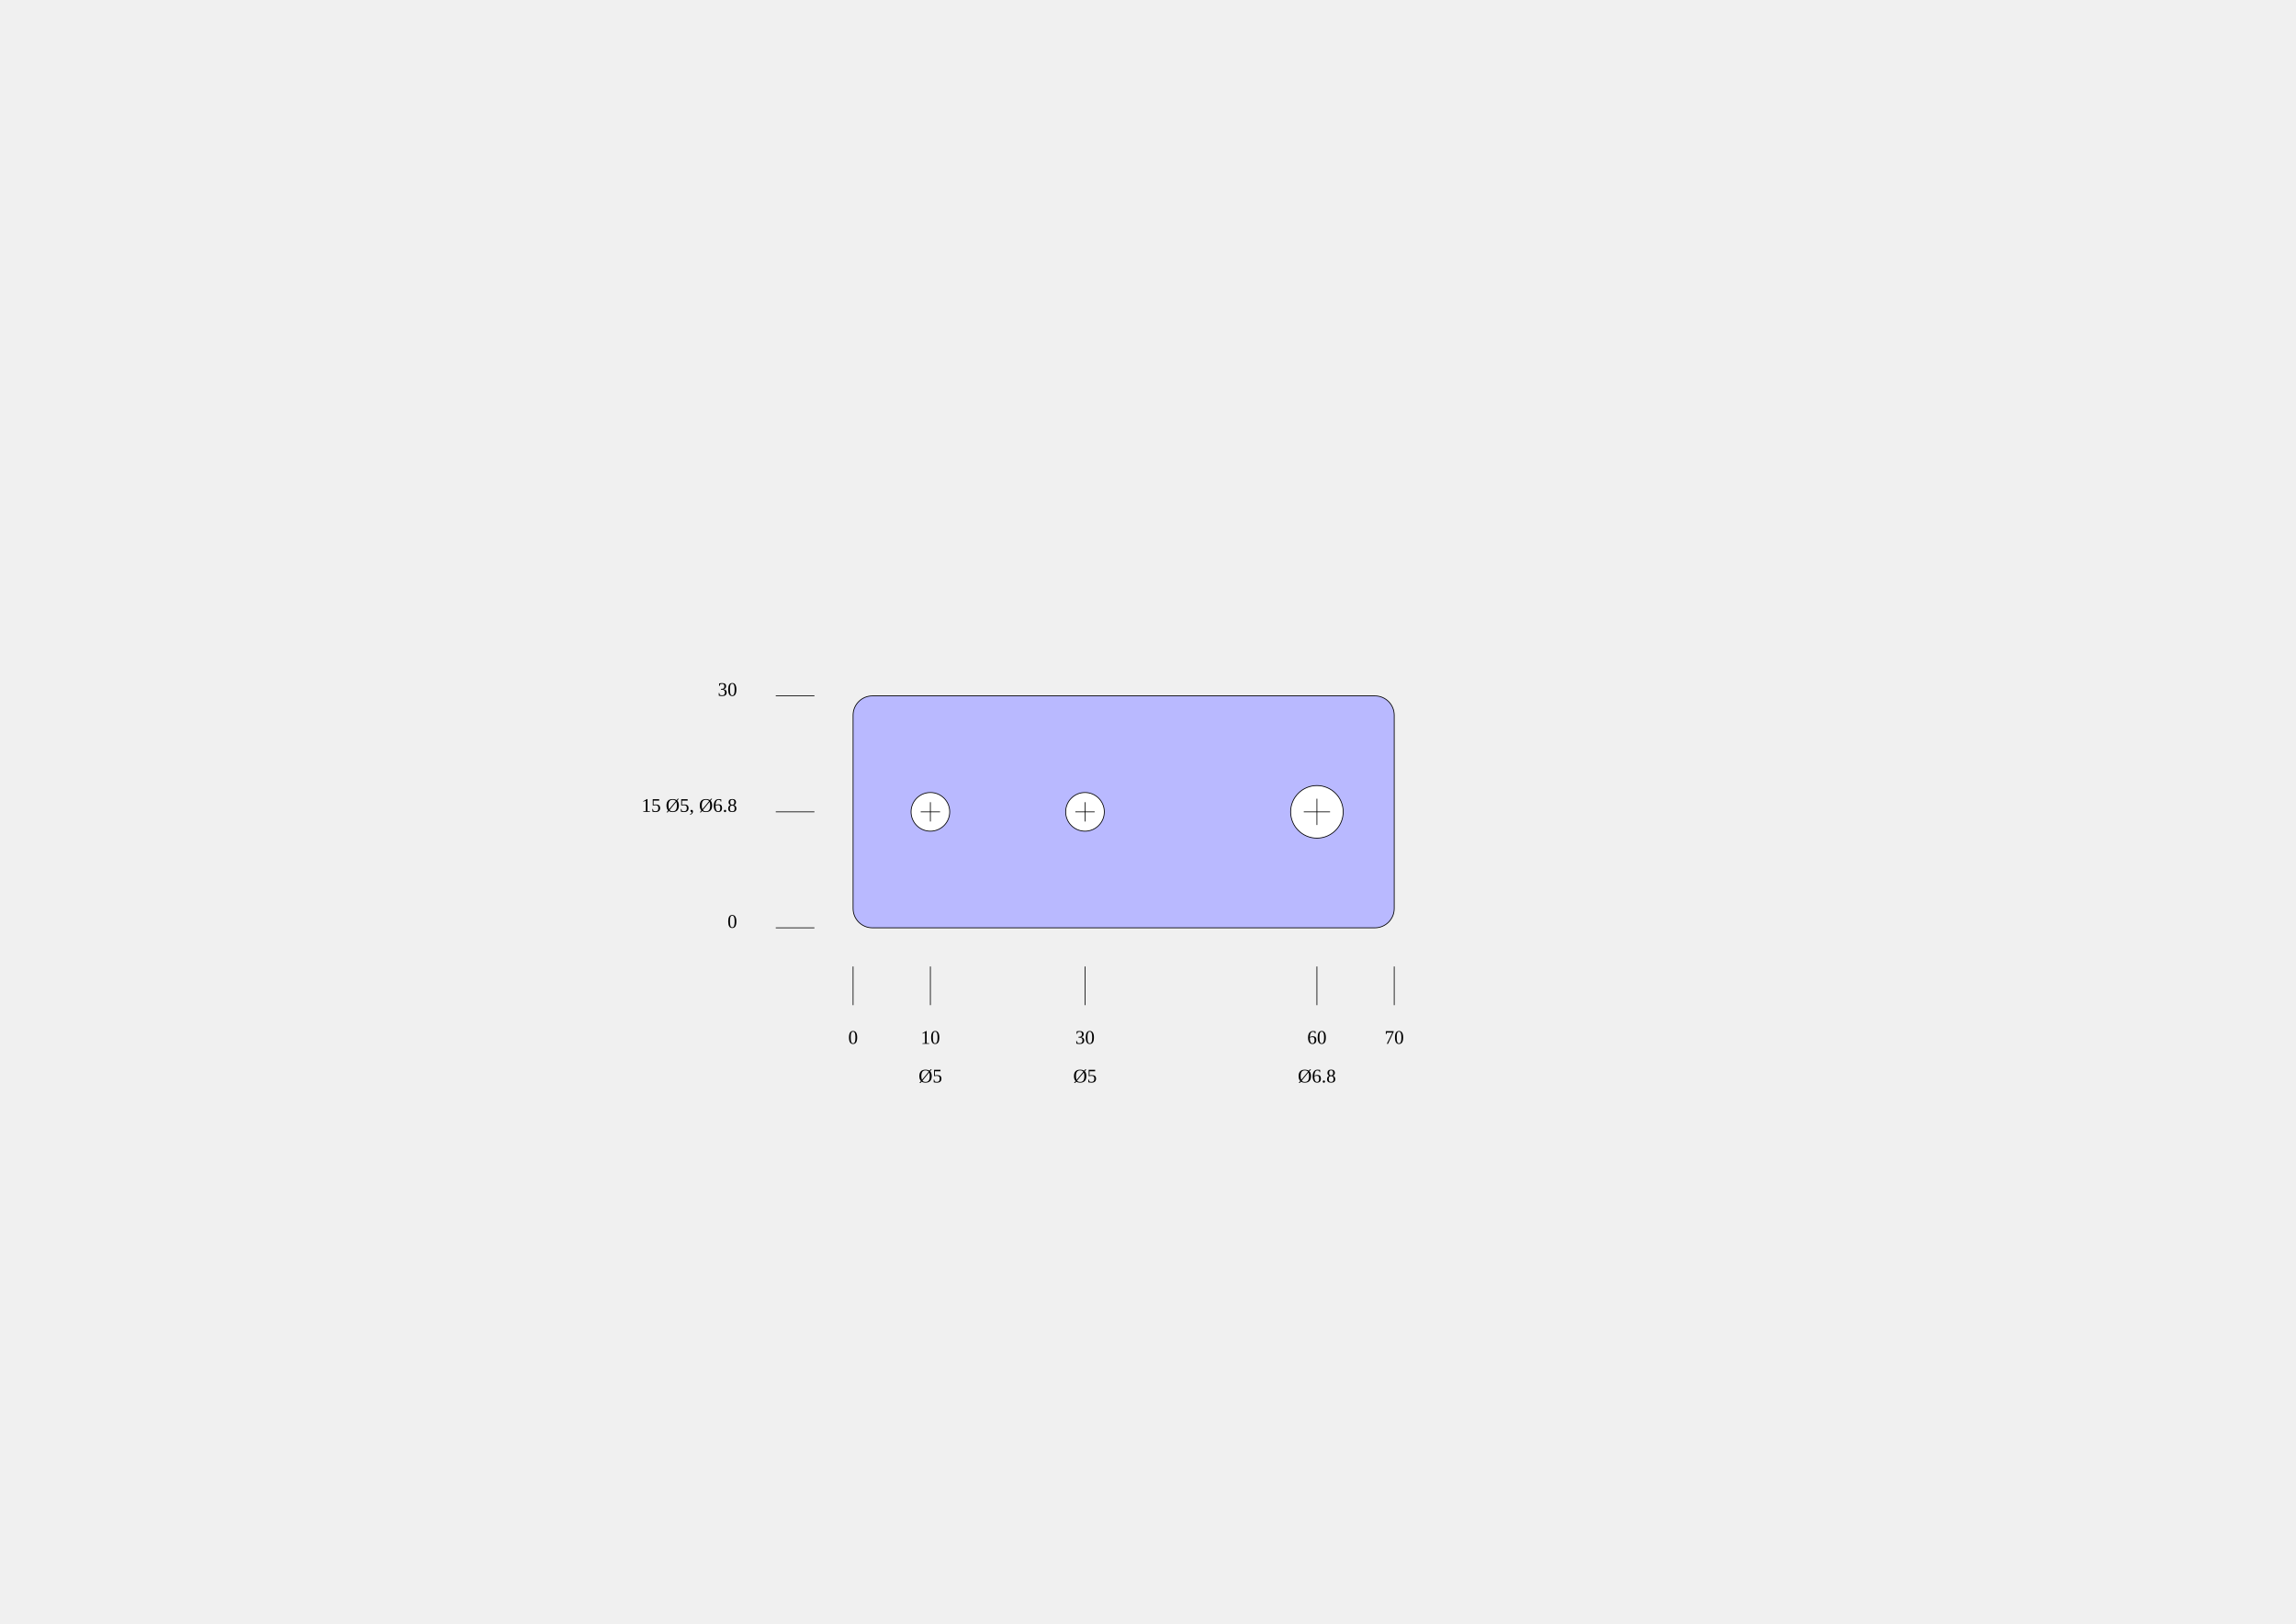
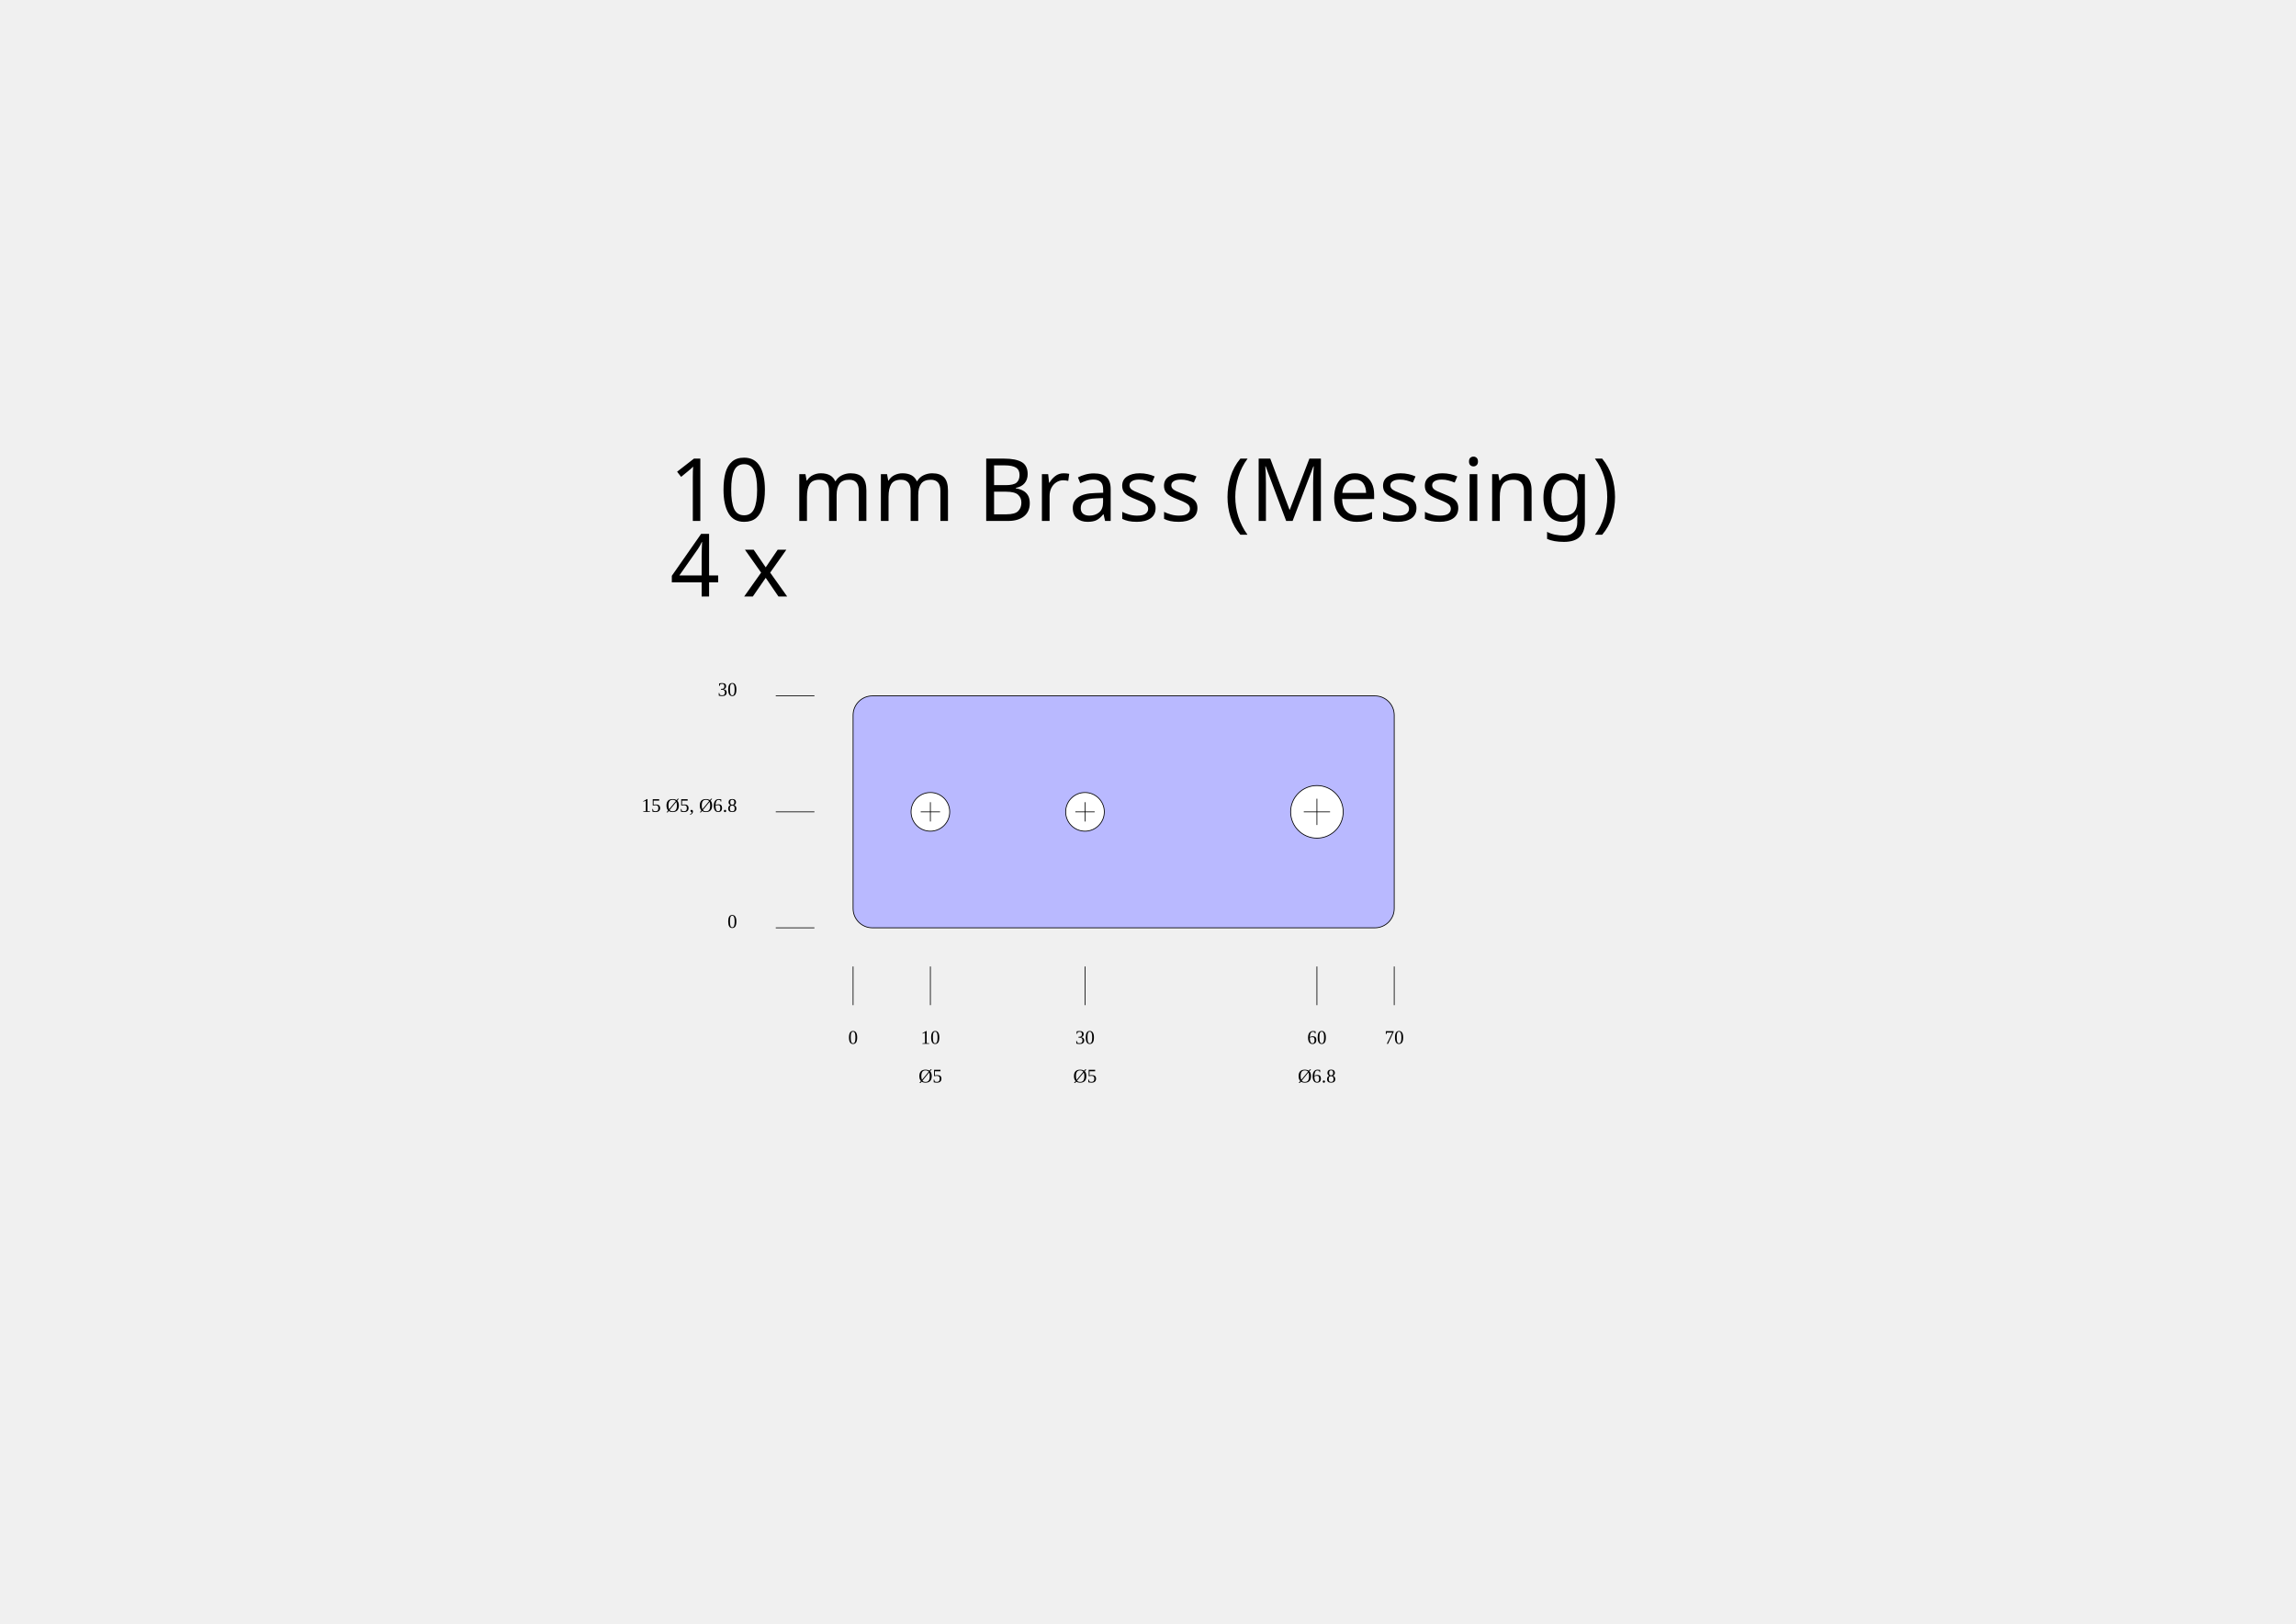
<svg xmlns="http://www.w3.org/2000/svg" width="1052.362" height="744.094" id="svg2" version="1.1">
  <defs id="defs4" />
-   <g id="layer1">
+   <g id="layer1" style="display:inline">
    <rect style="fill:#b9b9ff;fill-opacity:1;fill-rule:evenodd;stroke:#000000;stroke-width:0.354;stroke-linecap:butt;stroke-linejoin:miter;stroke-miterlimit:4;stroke-opacity:1;stroke-dasharray:none" id="platerect" width="248.031" height="106.299" x="391.004" y="318.898" ry="8.858" rx="8.858" />
  </g>
  <g id="layer2">
-     <circle cx="426.437" cy="372.047" r="8.858" style="fill:#ffffff;fill-opacity:1;stroke:#000000;stroke-width:0.354;" />
-     <circle cx="497.303" cy="372.047" r="8.858" style="fill:#ffffff;fill-opacity:1;stroke:#000000;stroke-width:0.354;" />
-     <circle cx="603.602" cy="372.047" r="12.047" style="fill:#ffffff;fill-opacity:1;stroke:#000000;stroke-width:0.354;" />
+     <circle cx="426.437" cy="372.047" r="8.858" style="fill:#ffffff;fill-opacity:1;stroke:#000000;stroke-width:0.354;" id="circle9" />
+     <circle cx="497.303" cy="372.047" r="8.858" style="fill:#ffffff;fill-opacity:1;stroke:#000000;stroke-width:0.354;" id="circle11" />
+     <circle cx="603.602" cy="372.047" r="12.047" style="fill:#ffffff;fill-opacity:1;stroke:#000000;stroke-width:0.354;" id="circle13" />
  </g>
  <g id="layer3">
-     <line x1="422.008" y1="372.047" x2="430.866" y2="372.047" style="stroke:rgb(0,0,0);stroke-width:0.345" />
-     <line x1="426.437" y1="367.618" x2="426.437" y2="376.476" style="stroke:rgb(0,0,0);stroke-width:0.345" />
-     <line x1="492.874" y1="372.047" x2="501.732" y2="372.047" style="stroke:rgb(0,0,0);stroke-width:0.345" />
-     <line x1="497.303" y1="367.618" x2="497.303" y2="376.476" style="stroke:rgb(0,0,0);stroke-width:0.345" />
-     <line x1="597.579" y1="372.047" x2="609.626" y2="372.047" style="stroke:rgb(0,0,0);stroke-width:0.345" />
-     <line x1="603.602" y1="366.024" x2="603.602" y2="378.071" style="stroke:rgb(0,0,0);stroke-width:0.345" />
+     <line x1="422.008" y1="372.047" x2="430.866" y2="372.047" style="stroke:rgb(0,0,0);stroke-width:0.345" id="line16" />
+     <line x1="426.437" y1="367.618" x2="426.437" y2="376.476" style="stroke:rgb(0,0,0);stroke-width:0.345" id="line18" />
+     <line x1="492.874" y1="372.047" x2="501.732" y2="372.047" style="stroke:rgb(0,0,0);stroke-width:0.345" id="line20" />
+     <line x1="497.303" y1="367.618" x2="497.303" y2="376.476" style="stroke:rgb(0,0,0);stroke-width:0.345" id="line22" />
+     <line x1="597.579" y1="372.047" x2="609.626" y2="372.047" style="stroke:rgb(0,0,0);stroke-width:0.345" id="line24" />
+     <line x1="603.602" y1="366.024" x2="603.602" y2="378.071" style="stroke:rgb(0,0,0);stroke-width:0.345" id="line26" />
  </g>
  <g id="layer4">
-     <line x1="639.035" y1="442.913" x2="639.035" y2="460.63" style="stroke:rgb(0,0,0);stroke-width:0.345" />
-     <text x="639.035" y="478.346" font-size="8.858" text-anchor="middle">70</text>
-     <line x1="603.602" y1="442.913" x2="603.602" y2="460.63" style="stroke:rgb(0,0,0);stroke-width:0.345" />
-     <text x="603.602" y="478.346" font-size="8.858" text-anchor="middle">60</text>
-     <text x="603.602" y="496.063" font-size="8.858" text-anchor="middle">Ø6.8</text>
-     <line x1="497.303" y1="442.913" x2="497.303" y2="460.63" style="stroke:rgb(0,0,0);stroke-width:0.345" />
-     <text x="497.303" y="478.346" font-size="8.858" text-anchor="middle">30</text>
-     <text x="497.303" y="496.063" font-size="8.858" text-anchor="middle">Ø5</text>
-     <line x1="426.437" y1="442.913" x2="426.437" y2="460.63" style="stroke:rgb(0,0,0);stroke-width:0.345" />
-     <text x="426.437" y="478.346" font-size="8.858" text-anchor="middle">10</text>
-     <text x="426.437" y="496.063" font-size="8.858" text-anchor="middle">Ø5</text>
-     <line x1="391.004" y1="442.913" x2="391.004" y2="460.63" style="stroke:rgb(0,0,0);stroke-width:0.345" />
-     <text x="391.004" y="478.346" font-size="8.858" text-anchor="middle">0</text>
-     <line x1="373.287" y1="318.898" x2="355.571" y2="318.898" style="stroke:rgb(0,0,0);stroke-width:0.345" />
-     <text x="337.854" y="318.898" font-size="8.858" text-anchor="end">30</text>
-     <line x1="373.287" y1="372.047" x2="355.571" y2="372.047" style="stroke:rgb(0,0,0);stroke-width:0.345" />
-     <text x="337.854" y="372.047" font-size="8.858" text-anchor="end">15 Ø5, Ø6.8</text>
-     <line x1="373.287" y1="425.197" x2="355.571" y2="425.197" style="stroke:rgb(0,0,0);stroke-width:0.345" />
-     <text x="337.854" y="425.197" font-size="8.858" text-anchor="end">0</text>
+     <line x1="639.035" y1="442.913" x2="639.035" y2="460.63" style="stroke:rgb(0,0,0);stroke-width:0.345" id="line29" />
+     <text x="639.035" y="478.346" font-size="8.858" text-anchor="middle" id="text31">70</text>
+     <line x1="603.602" y1="442.913" x2="603.602" y2="460.63" style="stroke:rgb(0,0,0);stroke-width:0.345" id="line33" />
+     <text x="603.602" y="478.346" font-size="8.858" text-anchor="middle" id="text35">60</text>
+     <text x="603.602" y="496.063" font-size="8.858" text-anchor="middle" id="text37">Ø6.8</text>
+     <line x1="497.303" y1="442.913" x2="497.303" y2="460.63" style="stroke:rgb(0,0,0);stroke-width:0.345" id="line39" />
+     <text x="497.303" y="478.346" font-size="8.858" text-anchor="middle" id="text41">30</text>
+     <text x="497.303" y="496.063" font-size="8.858" text-anchor="middle" id="text43">Ø5</text>
+     <line x1="426.437" y1="442.913" x2="426.437" y2="460.63" style="stroke:rgb(0,0,0);stroke-width:0.345" id="line45" />
+     <text x="426.437" y="478.346" font-size="8.858" text-anchor="middle" id="text47">10</text>
+     <text x="426.437" y="496.063" font-size="8.858" text-anchor="middle" id="text49">Ø5</text>
+     <line x1="391.004" y1="442.913" x2="391.004" y2="460.63" style="stroke:rgb(0,0,0);stroke-width:0.345" id="line51" />
+     <text x="391.004" y="478.346" font-size="8.858" text-anchor="middle" id="text53">0</text>
+     <line x1="373.287" y1="318.898" x2="355.571" y2="318.898" style="stroke:rgb(0,0,0);stroke-width:0.345" id="line55" />
+     <text x="337.854" y="318.898" font-size="8.858" text-anchor="end" id="text57">30</text>
+     <line x1="373.287" y1="372.047" x2="355.571" y2="372.047" style="stroke:rgb(0,0,0);stroke-width:0.345" id="line59" />
+     <text x="337.854" y="372.047" font-size="8.858" text-anchor="end" id="text61">15 Ø5, Ø6.8</text>
+     <line x1="373.287" y1="425.197" x2="355.571" y2="425.197" style="stroke:rgb(0,0,0);stroke-width:0.345" id="line63" />
+     <text x="337.854" y="425.197" font-size="8.858" text-anchor="end" id="text65">0</text>
+     <text xml:space="preserve" style="display:inline;font-size:40px;font-style:normal;font-weight:normal;line-height:125%;letter-spacing:0px;word-spacing:0px;fill:#000000;fill-opacity:1;stroke:none;font-family:Sans" x="306.786" y="238.737" id="text3042">
+       <tspan id="tspan3044" x="306.786" y="238.737">10 mm Brass (Messing)</tspan>
+     </text>
+     <text xml:space="preserve" style="font-size:40px;font-style:normal;font-weight:normal;line-height:125%;letter-spacing:0px;word-spacing:0px;fill:#000000;fill-opacity:1;stroke:none;font-family:Sans" x="307.086" y="273.363" id="text3052">
+       <tspan id="tspan3054" x="307.086" y="273.363">4 x</tspan>
+     </text>
  </g>
</svg>
